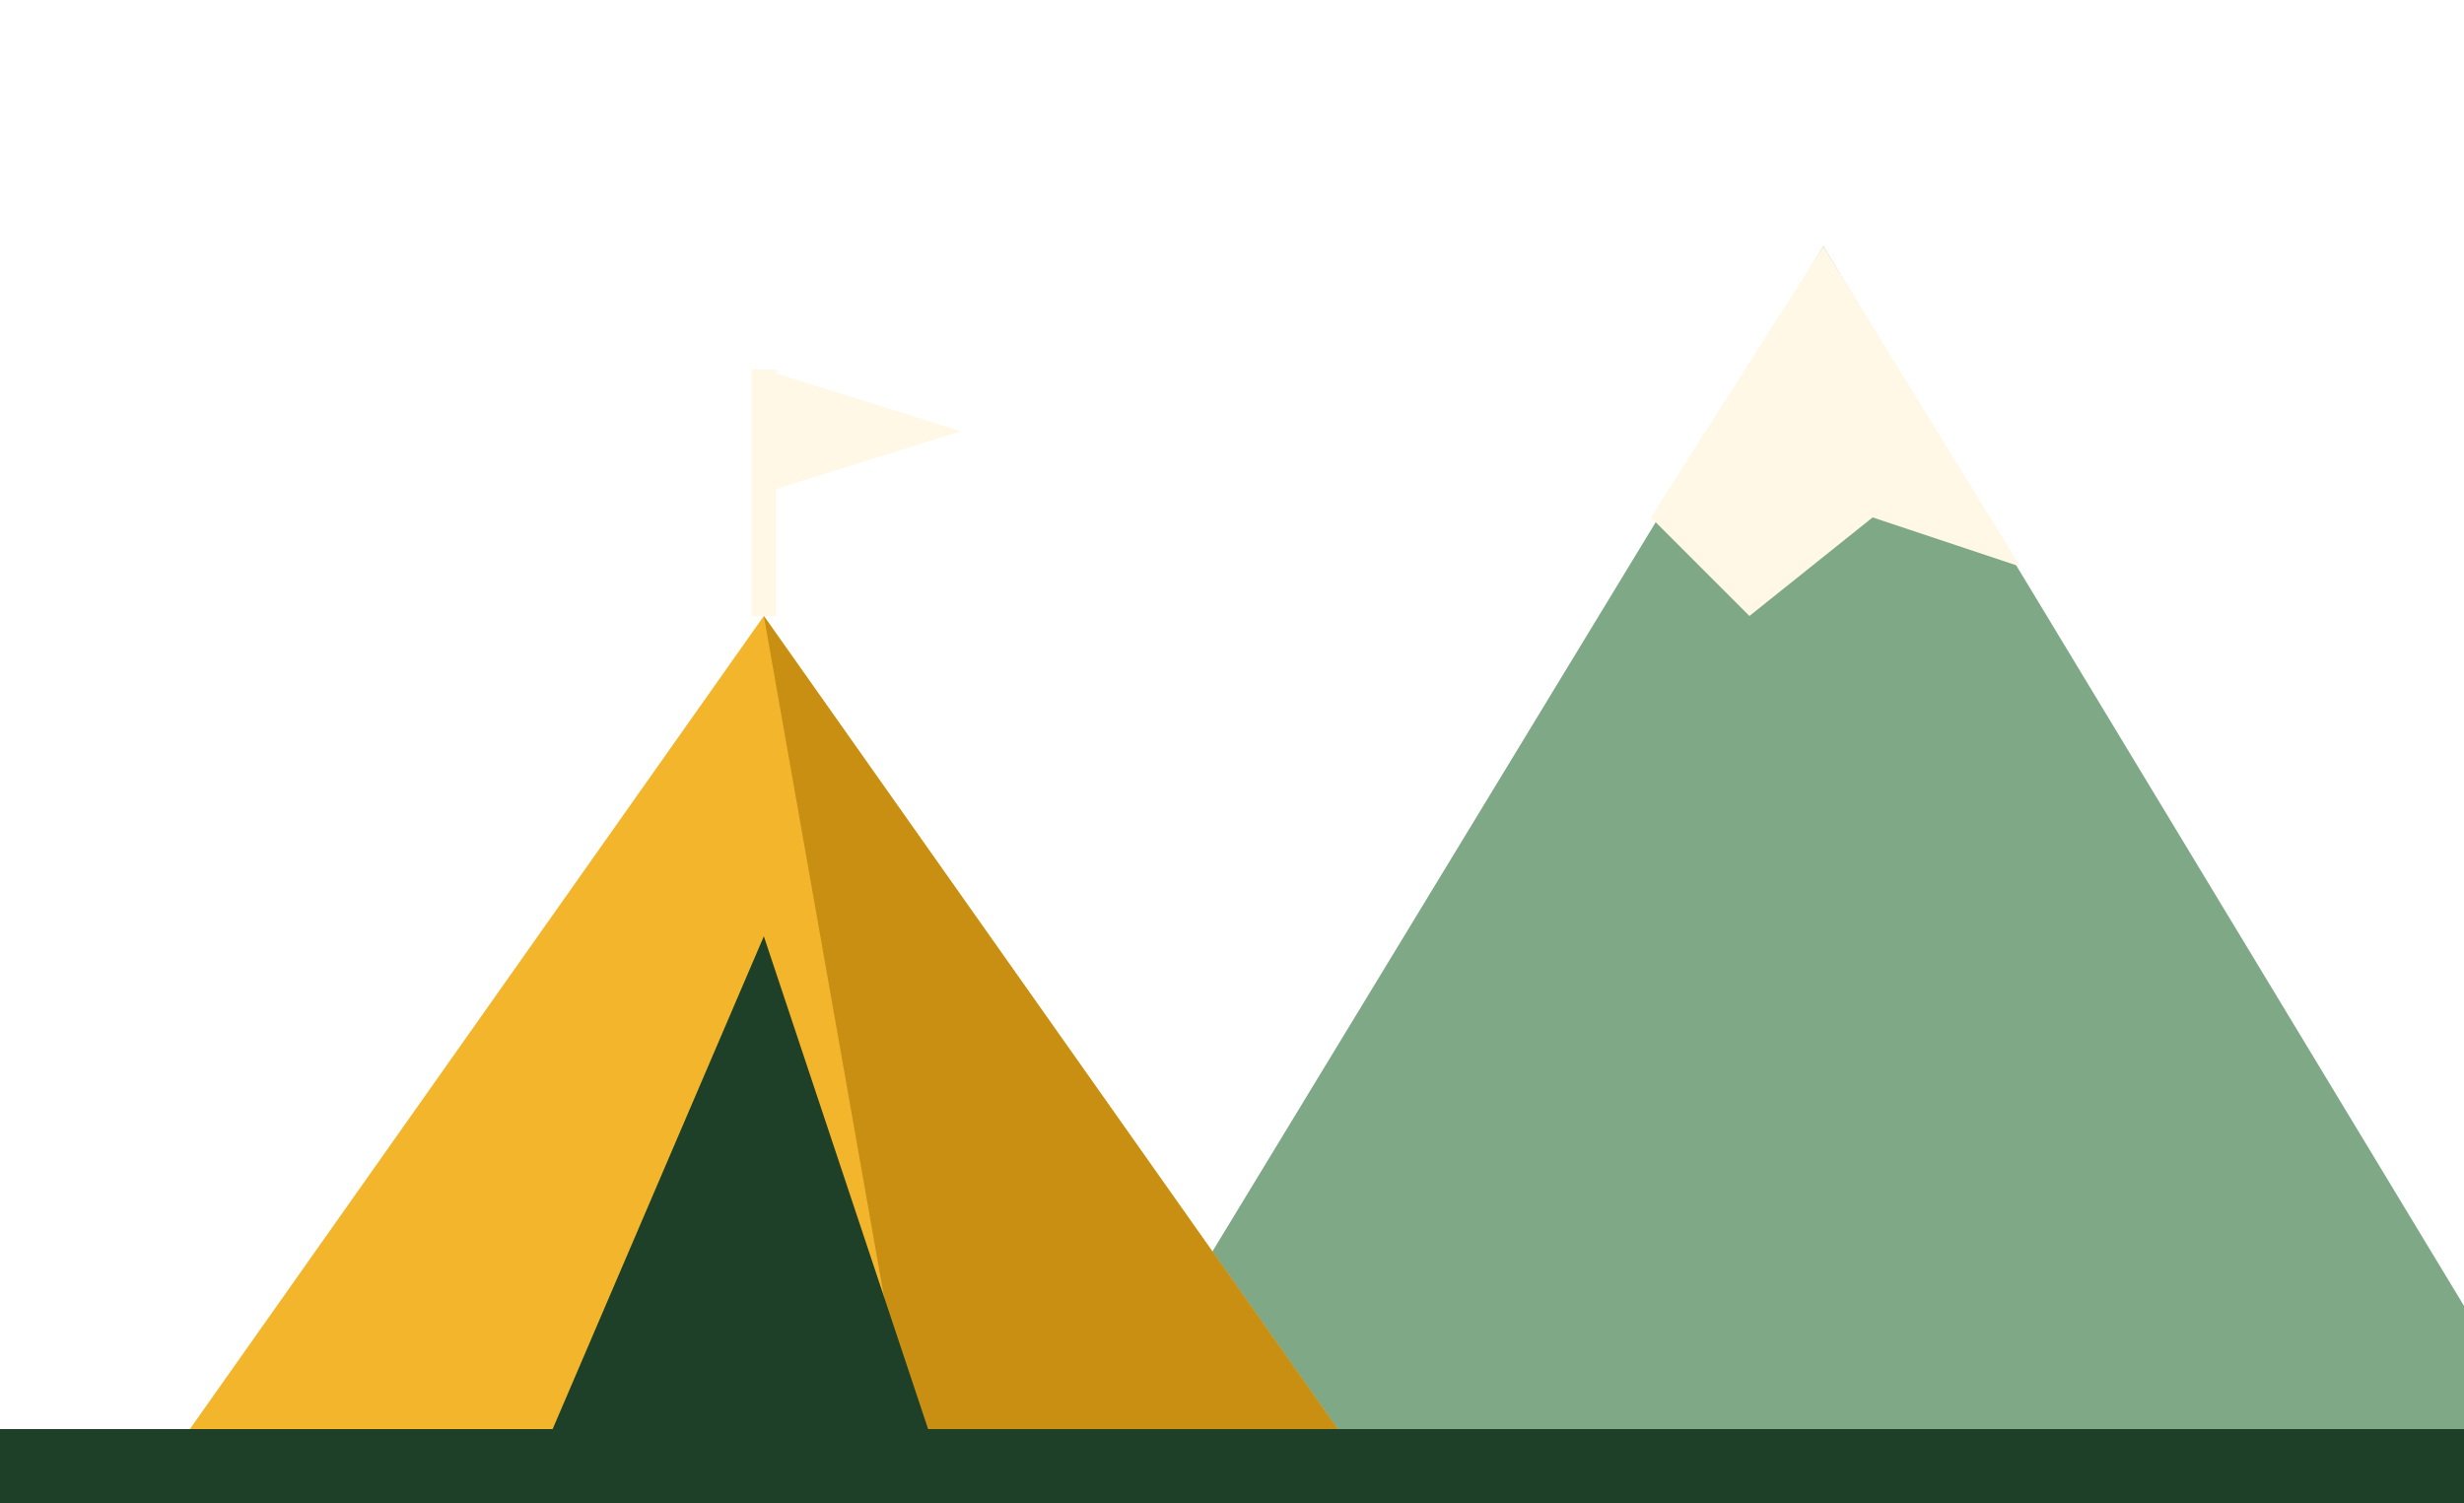
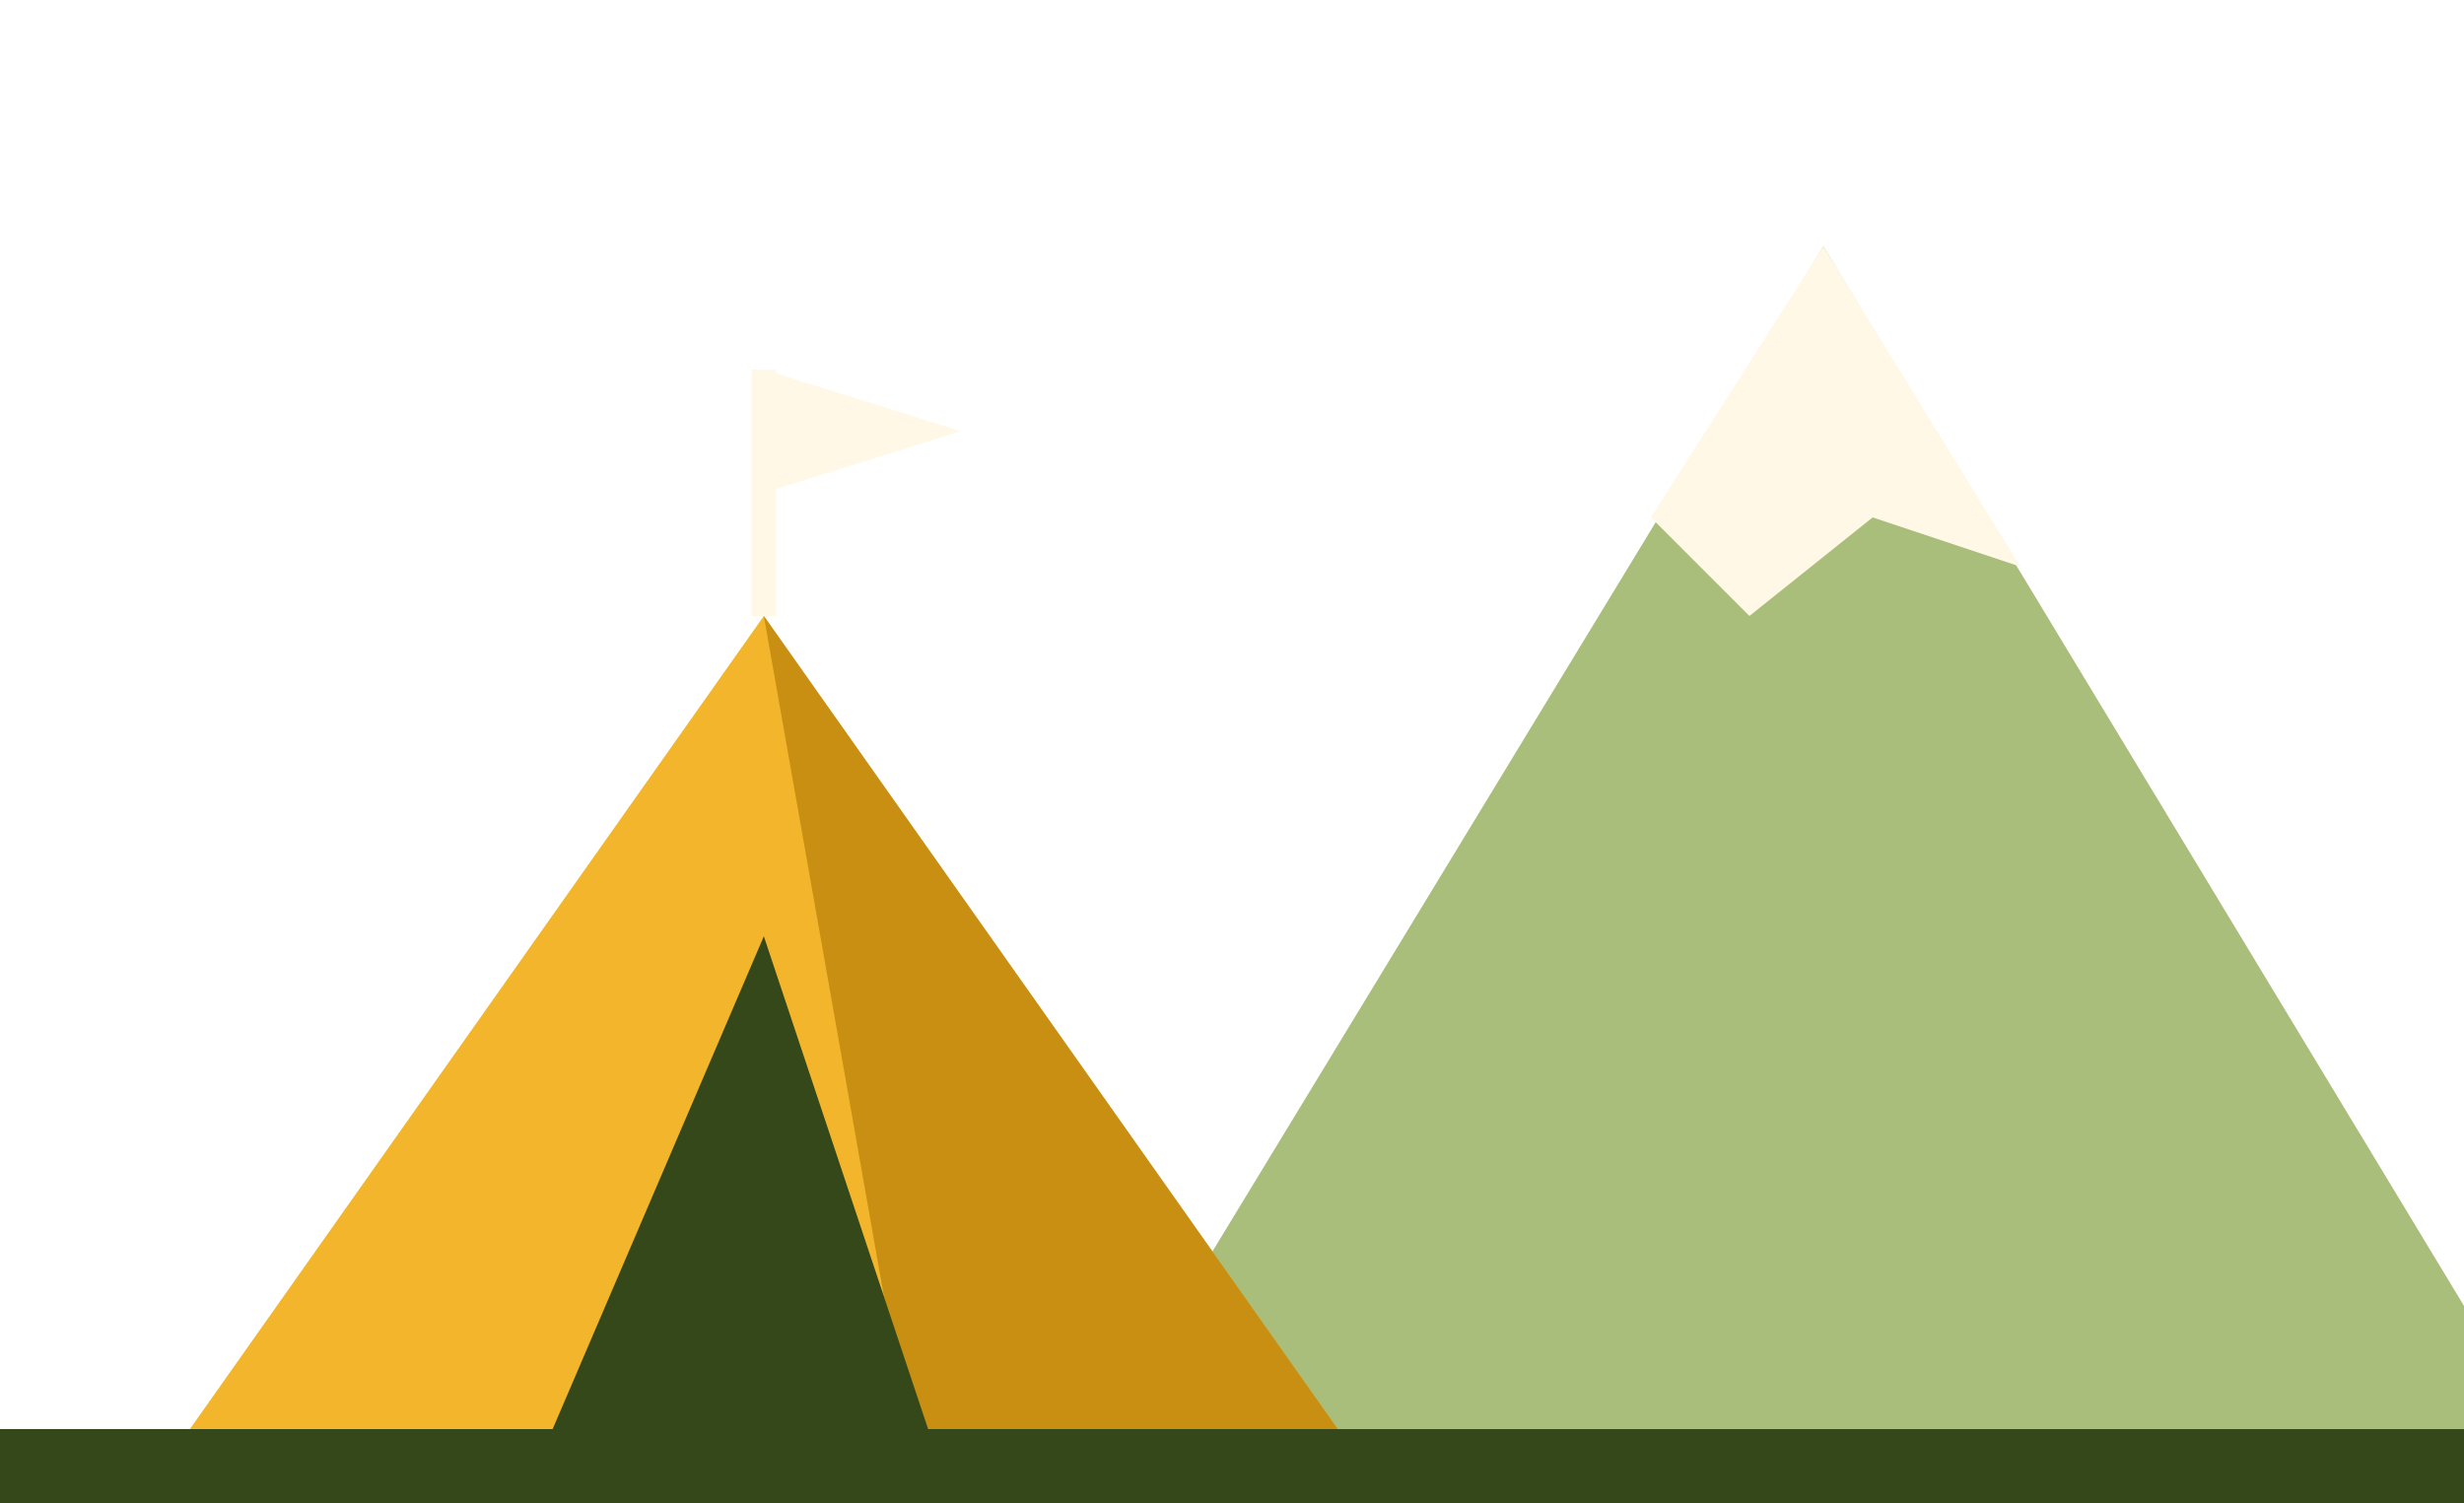
<svg xmlns="http://www.w3.org/2000/svg" viewBox="0 0 200 122">
-   <polygon points="86,122 148,20 200,106 200,122" fill="#7FA886" />
+   <polygon points="86,122 148,20 200,106 200,122" fill="#A9BE7A" />
  <polygon points="148,20 164,46 152,42 142,50 134,42" fill="#FFF8E6" />
  <polygon points="14,118 62,50 110,118" fill="#F2B52B" />
  <polygon points="62,50 110,118 74,118" fill="#C98F12" />
-   <polygon points="62,76 44,118 76,118" fill="#1E4028" />
+   <polygon points="62,76 44,118 76,118" fill="#34481A" />
  <path d="M62 50 V30" stroke="#FFF8E6" stroke-width="2" />
  <polygon points="62,30 78,35 62,40" fill="#FFF8E6" />
-   <rect x="0" y="116" width="200" height="6" fill="#1E4028" />
+   <rect x="0" y="116" width="200" height="6" fill="#34481A" />
</svg>
